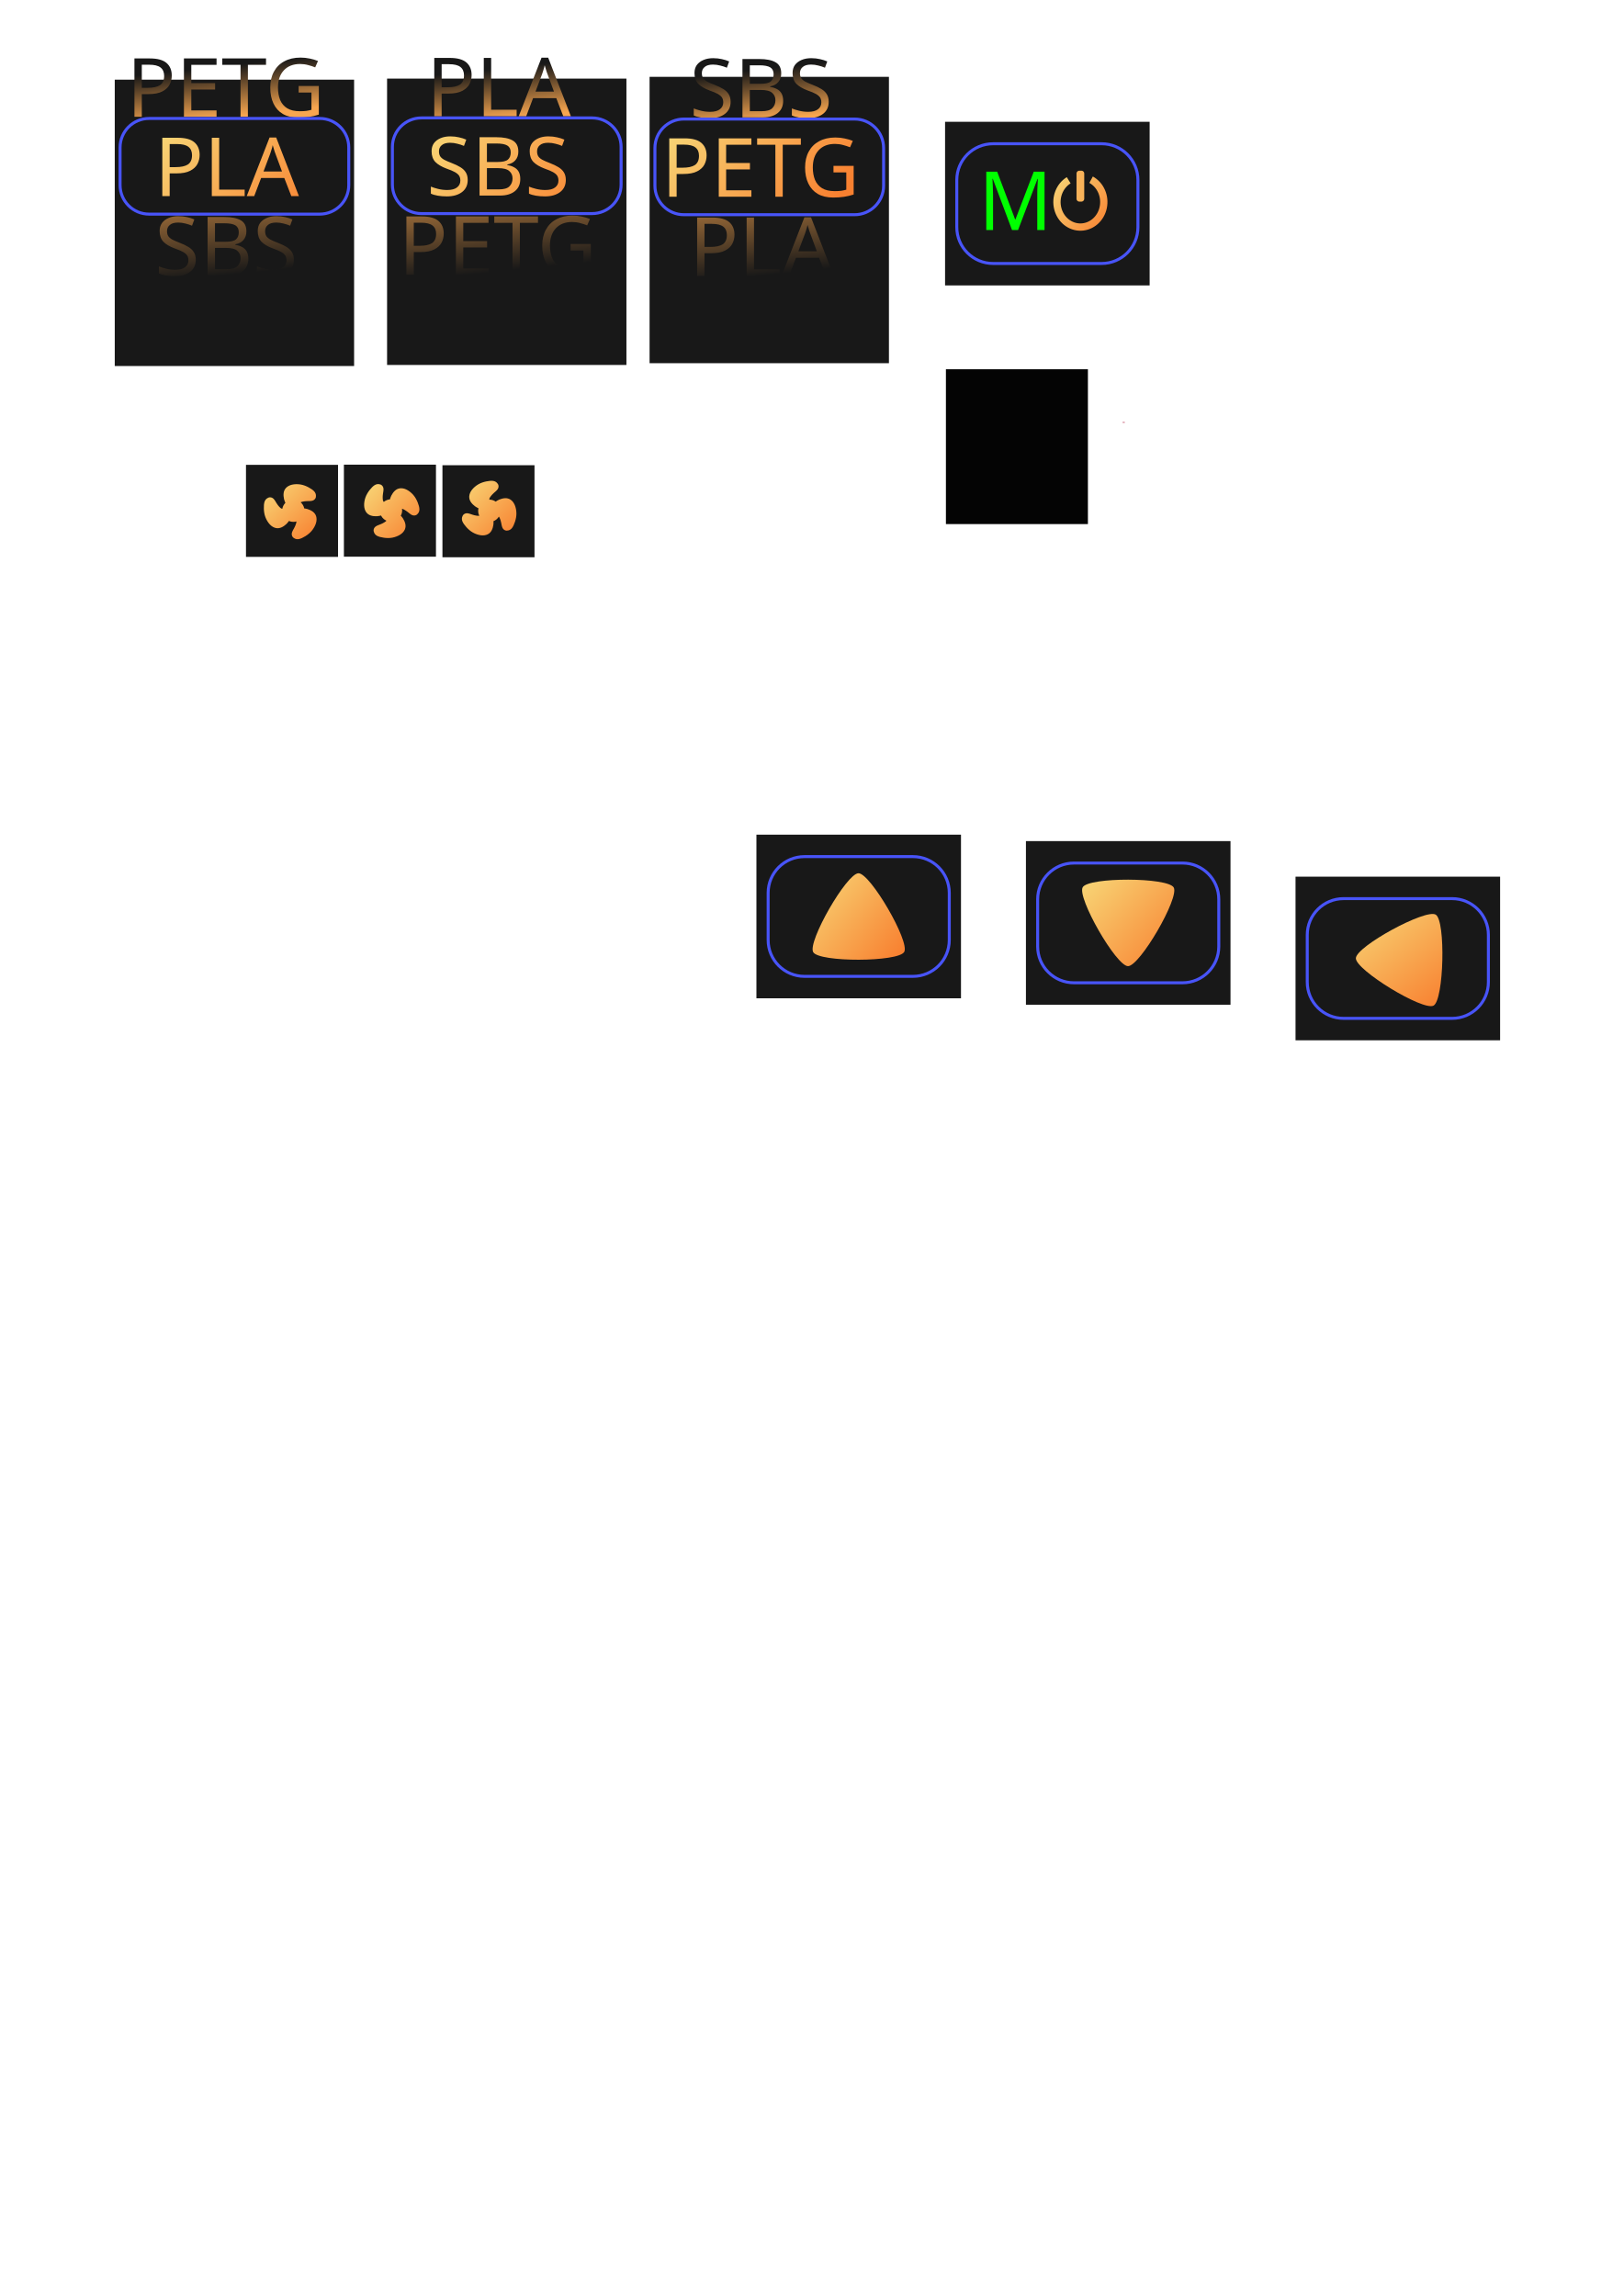
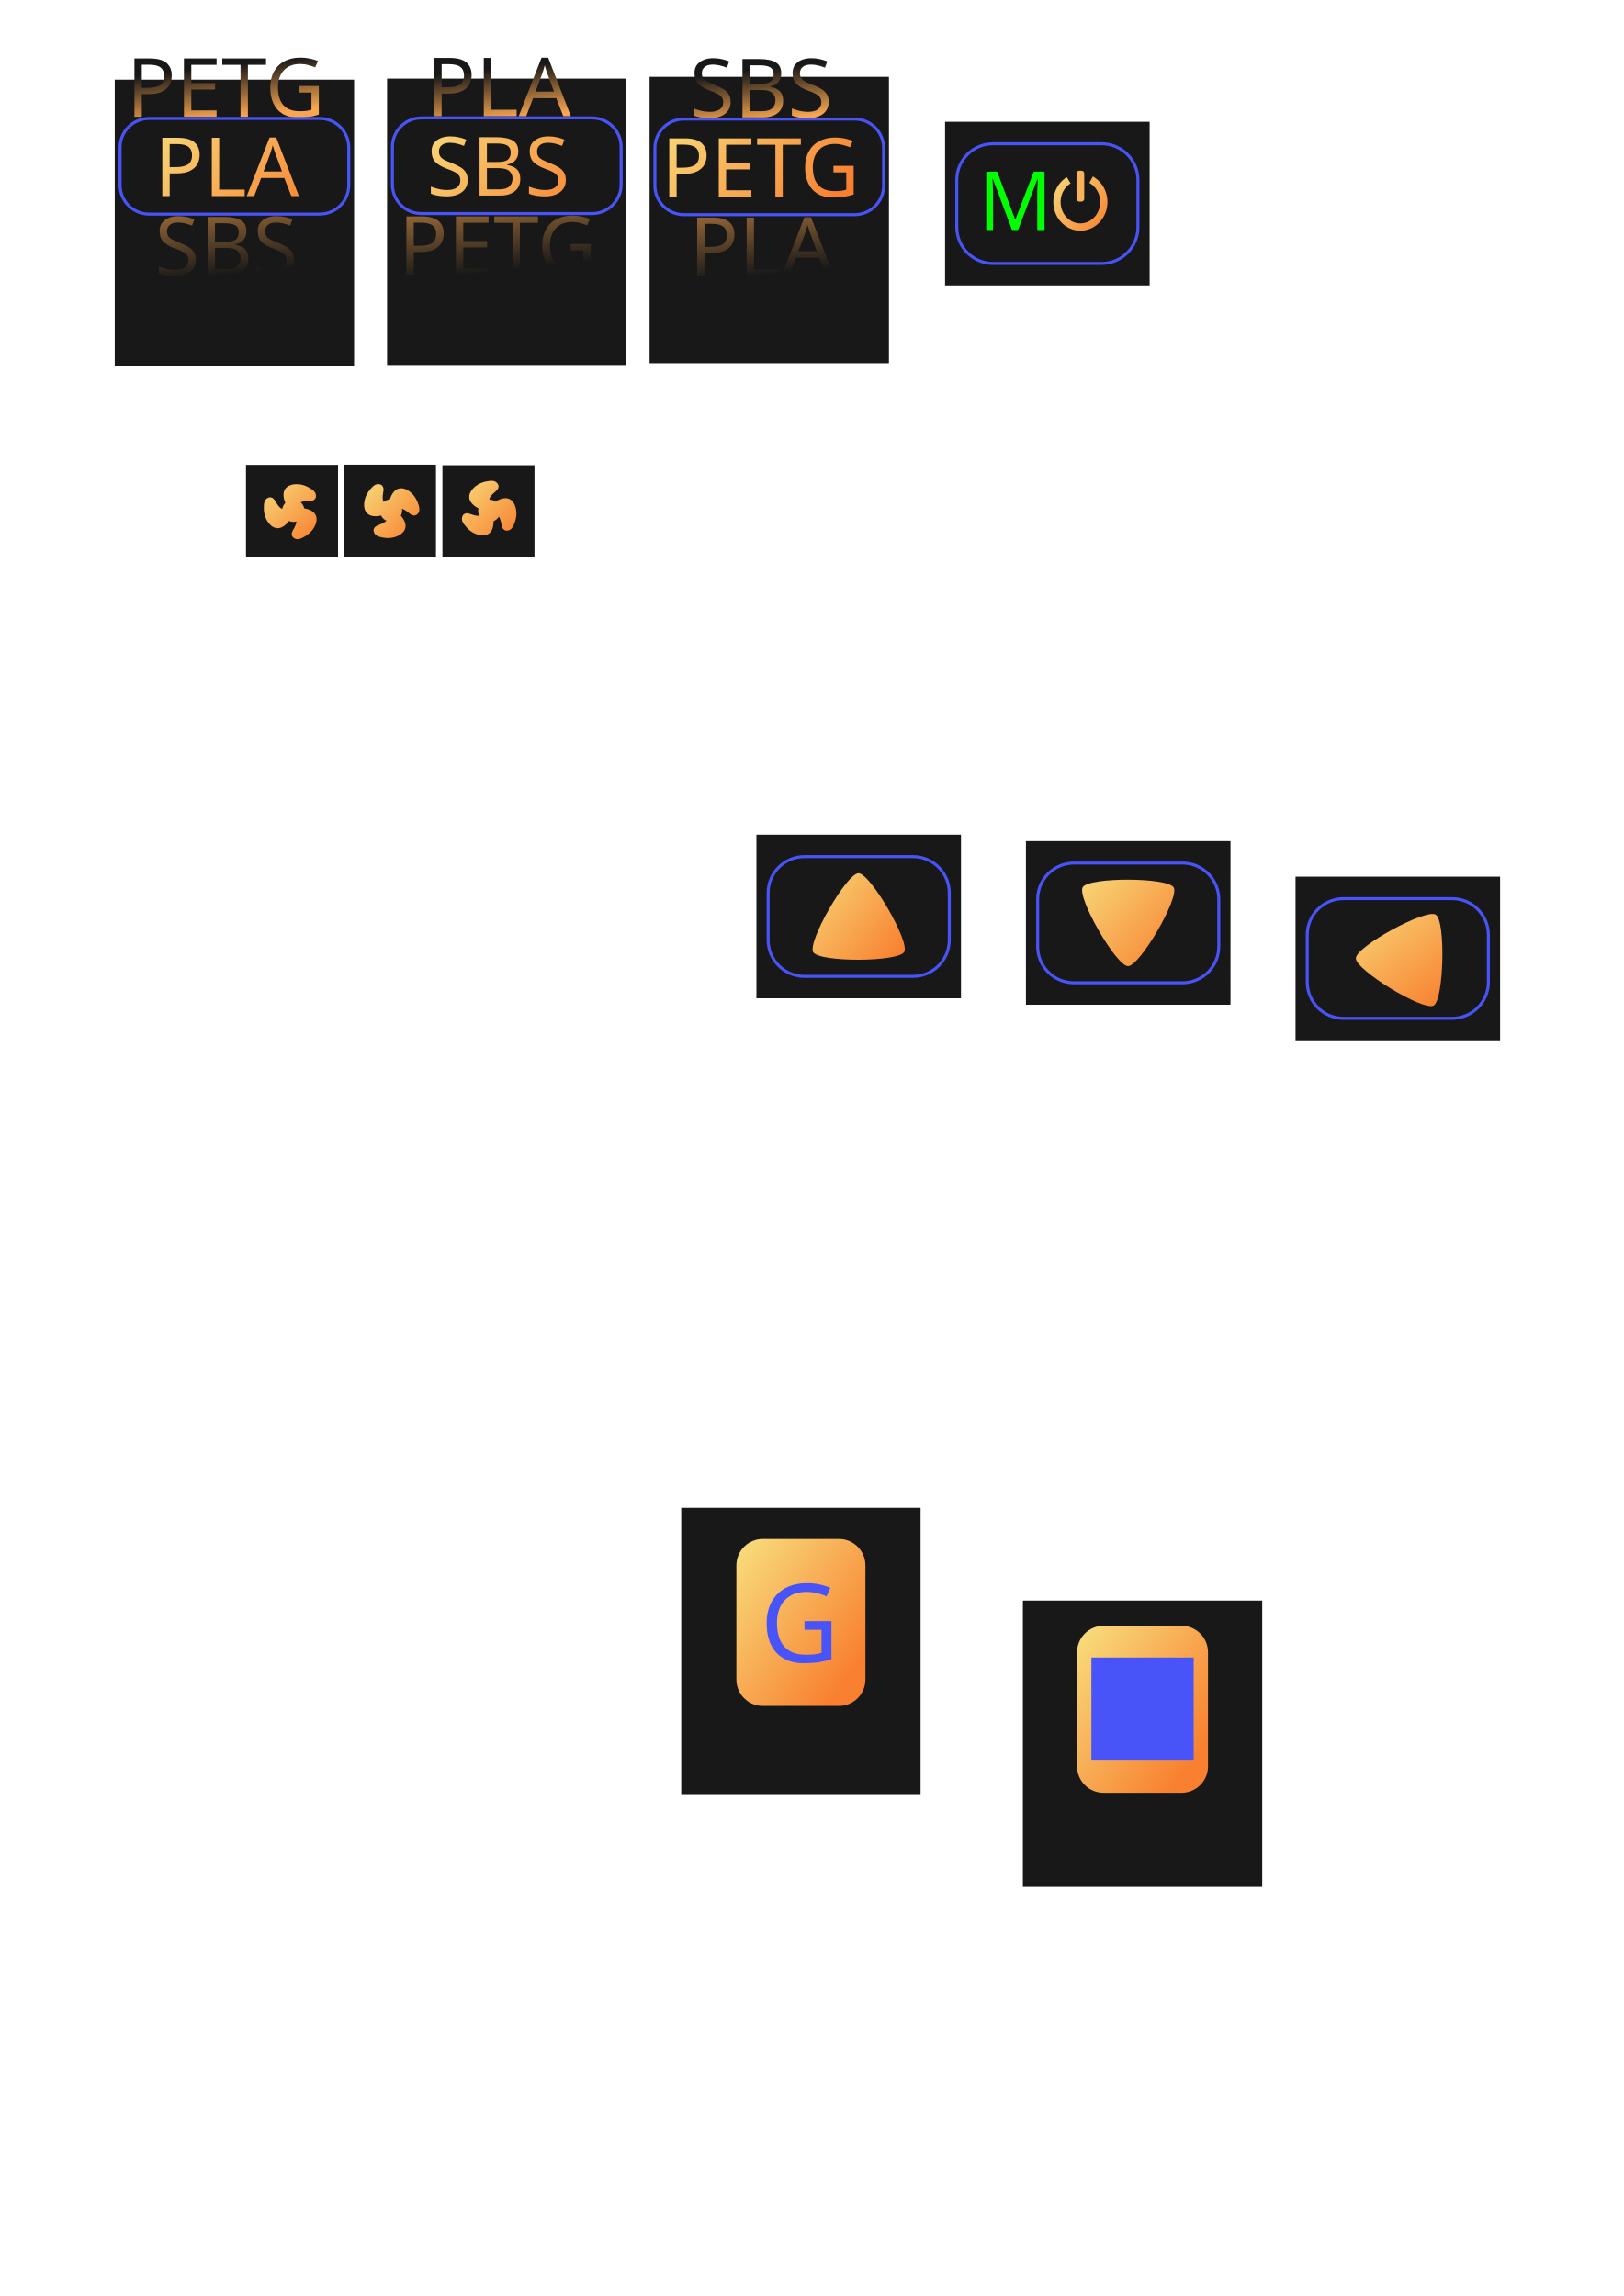
<svg xmlns="http://www.w3.org/2000/svg" xmlns:xlink="http://www.w3.org/1999/xlink" width="210mm" height="297mm" viewBox="0 0 210 297" version="1.1" id="svg3641">
  <defs id="defs3635">
    <linearGradient id="linearGradient4365">
      <stop style="stop-color:#f8a64f;stop-opacity:1" offset="0" id="stop4361" />
      <stop style="stop-color:#181818;stop-opacity:1" offset="1" id="stop4363" />
    </linearGradient>
    <linearGradient xlink:href="#linearGradient853-5-0" id="linearGradient4268" gradientUnits="userSpaceOnUse" gradientTransform="matrix(0.8158387,0,0,0.8967667,5.120634,29.82426)" x1="8.461" y1="282.228" x2="17.077" y2="289.934" />
    <linearGradient id="linearGradient853-5-0">
      <stop style="stop-color:#f8d878;stop-opacity:1" offset="0" id="stop849" />
      <stop style="stop-color:#f88030;stop-opacity:1" offset="1" id="stop851" />
    </linearGradient>
    <linearGradient xlink:href="#linearGradient853-5-0" id="linearGradient4265" x1="23.245" y1="15.141" x2="40.373" y2="29.976" gradientUnits="userSpaceOnUse" gradientTransform="translate(-1.300744,6.269837)" />
    <linearGradient xlink:href="#linearGradient4365" id="linearGradient4265-0-8" x1="33.734" y1="25.724" x2="33.002" y2="19.11" gradientUnits="userSpaceOnUse" gradientTransform="translate(-4.905175,-3.990505)" />
    <linearGradient xlink:href="#linearGradient4365" id="linearGradient4371" gradientUnits="userSpaceOnUse" gradientTransform="translate(-1.254236,16.51985)" x1="28.631" y1="10.038" x2="30.262" y2="25.63" />
    <linearGradient xlink:href="#linearGradient853-5-0" id="linearGradient4526" gradientUnits="userSpaceOnUse" gradientTransform="translate(-1.300744,6.269837)" x1="23.245" y1="15.141" x2="40.373" y2="29.976" />
    <linearGradient xlink:href="#linearGradient4365" id="linearGradient4528" gradientUnits="userSpaceOnUse" gradientTransform="translate(30.26925,16.38149)" x1="28.631" y1="10.038" x2="30.262" y2="25.63" />
    <linearGradient xlink:href="#linearGradient4365" id="linearGradient4530" gradientUnits="userSpaceOnUse" gradientTransform="translate(-1.347252,-3.990505)" x1="33.734" y1="25.724" x2="33.002" y2="19.11" />
    <linearGradient xlink:href="#linearGradient853-5-0" id="linearGradient4671" gradientUnits="userSpaceOnUse" gradientTransform="translate(-4.905175,6.269837)" x1="23.245" y1="15.141" x2="40.373" y2="29.976" />
    <linearGradient xlink:href="#linearGradient4365" id="linearGradient4673" gradientUnits="userSpaceOnUse" gradientTransform="translate(-1.300744,16.51985)" x1="28.631" y1="10.038" x2="30.262" y2="25.63" />
    <linearGradient xlink:href="#linearGradient4365" id="linearGradient4675" gradientUnits="userSpaceOnUse" gradientTransform="translate(-1.254235,-3.990505)" x1="33.734" y1="25.724" x2="33.002" y2="19.11" />
    <linearGradient xlink:href="#linearGradient853-5-0" id="linearGradient4700" gradientUnits="userSpaceOnUse" gradientTransform="translate(-4.905175,6.269837)" x1="23.245" y1="15.141" x2="40.373" y2="29.976" />
    <filter style="color-interpolation-filters:sRGB" id="filter9744" x="-0.029" width="1.057" y="-0.021" height="1.041">
      <feGaussianBlur stdDeviation="0.063" id="feGaussianBlur9746" />
    </filter>
    <clipPath clipPathUnits="userSpaceOnUse" id="clipPath9785">
      <rect clip-path="none" y="45.885" x="127.04" height="7.303" width="5.278" id="rect9787" style="fill:#d58798;fill-opacity:0.984;fill-rule:evenodd;stroke:none;stroke-width:1.165;stroke-linejoin:round;stroke-miterlimit:4;stroke-dasharray:none;stroke-dashoffset:0;stroke-opacity:1;filter:url(#filter9744)" />
    </clipPath>
    <linearGradient xlink:href="#linearGradient853-5-0" id="linearGradient9789" gradientUnits="userSpaceOnUse" gradientTransform="translate(33.92019,6.131476)" x1="23.245" y1="15.141" x2="40.373" y2="29.976" />
    <linearGradient xlink:href="#linearGradient4365" id="linearGradient9791" gradientUnits="userSpaceOnUse" gradientTransform="translate(33.87368,-4.128866)" x1="33.734" y1="25.724" x2="33.002" y2="19.11" />
    <linearGradient xlink:href="#linearGradient853-5-0" id="linearGradient9851" gradientUnits="userSpaceOnUse" gradientTransform="translate(-1.300744,6.269837)" x1="23.245" y1="15.141" x2="40.373" y2="29.976" />
    <linearGradient xlink:href="#linearGradient4365" id="linearGradient9853" gradientUnits="userSpaceOnUse" gradientTransform="translate(-1.254236,16.51985)" x1="28.631" y1="10.038" x2="30.262" y2="25.63" />
    <linearGradient xlink:href="#linearGradient4365" id="linearGradient9855" gradientUnits="userSpaceOnUse" gradientTransform="translate(-4.905175,-3.990505)" x1="33.734" y1="25.724" x2="33.002" y2="19.11" />
    <linearGradient xlink:href="#linearGradient853-5-0" id="linearGradient1686" gradientUnits="userSpaceOnUse" x1="55.229" y1="46.296" x2="62.791" y2="54.168" gradientTransform="translate(-20.82812,9.061051)" />
    <linearGradient xlink:href="#linearGradient853-5-0" id="linearGradient1705" x1="188.165" y1="196.727" x2="213.369" y2="222.961" gradientUnits="userSpaceOnUse" gradientTransform="matrix(0.3000624,0,0,0.3000624,-22.06054,-3.673123)" />
    <linearGradient xlink:href="#linearGradient853-5-0" id="linearGradient1708" gradientUnits="userSpaceOnUse" gradientTransform="matrix(0.2645833,0,0,0.2645833,-15.89451,10.52524)" x1="188.165" y1="196.727" x2="213.369" y2="222.961" />
    <linearGradient xlink:href="#linearGradient853-5-0" id="linearGradient1710" gradientUnits="userSpaceOnUse" gradientTransform="matrix(0.8817609,0,0,0.8817609,-14.8078,21.75374)" x1="55.229" y1="46.296" x2="62.791" y2="54.168" />
    <linearGradient xlink:href="#linearGradient853-5-0" id="linearGradient1708-1" gradientUnits="userSpaceOnUse" gradientTransform="matrix(0.2026826,0.1700709,-0.1700709,0.2026826,45.10134,-10.94266)" x1="184.581" y1="207.761" x2="221.41" y2="210.863" />
    <linearGradient xlink:href="#linearGradient853-5-0" id="linearGradient1710-8" gradientUnits="userSpaceOnUse" gradientTransform="matrix(0.675468,0.566785,-0.566785,0.675468,38.71627,-1.642605)" x1="54.153" y1="49.607" x2="65.204" y2="50.538" />
    <linearGradient xlink:href="#linearGradient853-5-0" id="linearGradient1854" gradientUnits="userSpaceOnUse" gradientTransform="matrix(0.2026826,0.1700709,-0.1700709,0.2026826,45.15709,-10.81884)" x1="183.794" y1="207.886" x2="221.62" y2="210.687" />
    <linearGradient xlink:href="#linearGradient853-5-0" id="linearGradient1856" gradientUnits="userSpaceOnUse" gradientTransform="matrix(0.675468,0.566785,-0.566785,0.675468,38.77201,-1.518795)" x1="53.917" y1="49.645" x2="65.267" y2="50.485" />
    <linearGradient xlink:href="#linearGradient853-5-0" id="linearGradient1854-0" gradientUnits="userSpaceOnUse" gradientTransform="matrix(0.04594441,0.2605637,-0.2605637,0.04594441,108.5424,3.726827)" x1="185.675" y1="220.291" x2="216.428" y2="198.526" />
    <linearGradient xlink:href="#linearGradient853-5-0" id="linearGradient1856-8" gradientUnits="userSpaceOnUse" gradientTransform="matrix(0.1531162,0.8683649,-0.8683649,0.1531162,97.67321,6.746828)" x1="54.482" y1="53.367" x2="63.71" y2="46.836" />
    <linearGradient xlink:href="#linearGradient853-5-0" id="linearGradient2012" x1="104.535" y1="112.826" x2="116.946" y2="123.136" gradientUnits="userSpaceOnUse" />
    <linearGradient xlink:href="#linearGradient853-5-0" id="linearGradient2051" gradientUnits="userSpaceOnUse" x1="104.74" y1="124.38" x2="117.253" y2="112.808" />
    <linearGradient xlink:href="#linearGradient853-5-0" id="linearGradient2051-7" gradientUnits="userSpaceOnUse" x1="108.749" y1="129.309" x2="111.477" y2="112.275" />
    <linearGradient xlink:href="#linearGradient853-5-0" id="linearGradient2091" gradientUnits="userSpaceOnUse" x1="108.749" y1="129.309" x2="111.477" y2="112.275" />
+     <linearGradient xlink:href="#linearGradient853-5-0" id="linearGradient2722" x1="119.072" y1="200.519" x2="133.443" y2="211.004" gradientUnits="userSpaceOnUse" gradientTransform="matrix(1.154453,0,0,1.154453,-19.16167,-31.33569)" />
+     <linearGradient xlink:href="#linearGradient853-5-0" id="linearGradient2722-4" x1="119.072" y1="200.519" x2="133.443" y2="211.004" gradientUnits="userSpaceOnUse" gradientTransform="matrix(1.171319,0,0,1.154453,-0.5272951,-17.64706)" />
+     <linearGradient xlink:href="#linearGradient853-5-0" id="linearGradient2797" gradientUnits="userSpaceOnUse" gradientTransform="matrix(1.154453,0,0,1.154453,-19.16167,-31.33569)" x1="119.072" y1="200.519" x2="133.443" y2="211.004" />
  </defs>
  <g id="layer1">
    <g id="g4539" transform="translate(69.12339,3.181411)">
      <rect y="12.573" x="53.106" height="21.167" width="26.458" id="rect835" style="fill:#181818;fill-opacity:1;fill-rule:evenodd;stroke:none;stroke-width:0.159;stroke-linejoin:round;stroke-miterlimit:4;stroke-dasharray:none;stroke-dashoffset:0;stroke-opacity:1" />
      <rect ry="4.697" y="15.412" x="54.622" height="15.489" width="23.427" id="rect837" style="fill:none;fill-opacity:1;fill-rule:evenodd;stroke:#4854f8;stroke-width:0.386;stroke-linejoin:round;stroke-miterlimit:4;stroke-dasharray:none;stroke-dashoffset:0;stroke-opacity:1" />
      <text id="text4260" y="26.571" x="57.407" style="font-style:normal;font-weight:normal;font-size:10.583px;line-height:125%;font-family:sans-serif;letter-spacing:0px;word-spacing:0px;fill:#00ff00;fill-opacity:1;stroke:none;stroke-width:0.265px;stroke-linecap:butt;stroke-linejoin:miter;stroke-opacity:1" xml:space="preserve">
        <tspan style="fill:#00ff00;fill-opacity:1;stroke-width:0.265px" y="26.571" x="57.407" id="tspan4258">M</tspan>
      </text>
      <g transform="translate(55.10566,-263.2604)" id="g4266">
        <path style="fill:#181818;fill-opacity:1;fill-rule:evenodd;stroke:url(#linearGradient4268);stroke-width:0.943;stroke-linejoin:round;stroke-miterlimit:4;stroke-dasharray:none;stroke-dashoffset:0;stroke-opacity:1" id="path3613" d="m 16.886,283.323 a 3.029,3.244 0 0 1 1.568,3.611 3.029,3.244 0 0 1 -2.881,2.518 3.029,3.244 0 0 1 -2.989,-2.369 3.029,3.244 0 0 1 1.407,-3.686" />
        <rect style="fill:#181818;fill-opacity:1;fill-rule:evenodd;stroke:#f8b259;stroke-width:0.733;stroke-linejoin:round;stroke-miterlimit:4;stroke-dasharray:none;stroke-dashoffset:0;stroke-opacity:1" id="rect4262" width="0.267" height="3.267" x="15.367" y="282.524" />
      </g>
    </g>
    <rect style="fill:#181818;fill-opacity:1;fill-rule:evenodd;stroke:none;stroke-width:0.682;stroke-linejoin:round;stroke-miterlimit:4;stroke-dasharray:none;stroke-dashoffset:0;stroke-opacity:1" id="rect4186" width="30.956" height="37.042" x="14.841" y="10.305" ry="0" />
    <g id="g9872" transform="translate(0,-6.514447)">
      <text id="text4200" y="31.883" x="19.96" style="font-style:normal;font-weight:normal;font-size:10.583px;line-height:125%;font-family:sans-serif;letter-spacing:0px;word-spacing:0px;fill:url(#linearGradient9851);fill-opacity:1;stroke:none;stroke-width:0.265px;stroke-linecap:butt;stroke-linejoin:miter;stroke-opacity:1" xml:space="preserve">
        <tspan style="fill:url(#linearGradient9851);fill-opacity:1;stroke-width:0.265px" y="31.883" x="19.96" id="tspan4198">PLA</tspan>
      </text>
      <text id="text4200-6" y="42.133" x="20.007" style="font-style:normal;font-weight:normal;font-size:10.583px;line-height:125%;font-family:sans-serif;letter-spacing:0px;word-spacing:0px;fill:url(#linearGradient9853);fill-opacity:1;stroke:none;stroke-width:0.265px;stroke-linecap:butt;stroke-linejoin:miter;stroke-opacity:1" xml:space="preserve">
        <tspan style="fill:url(#linearGradient9853);fill-opacity:1;stroke-width:0.265px" y="42.133" x="20.007" id="tspan4198-3">SBS</tspan>
      </text>
      <text id="text4200-6-1" y="21.623" x="16.356" style="font-style:normal;font-weight:normal;font-size:10.583px;line-height:125%;font-family:sans-serif;letter-spacing:0px;word-spacing:0px;fill:url(#linearGradient9855);fill-opacity:1;stroke:none;stroke-width:0.265px;stroke-linecap:butt;stroke-linejoin:miter;stroke-opacity:1" xml:space="preserve">
        <tspan style="fill:url(#linearGradient9855);fill-opacity:1;stroke-width:0.265px" y="21.623" x="16.356" id="tspan4198-3-1">PETG</tspan>
      </text>
      <rect ry="3.753" y="21.838" x="15.53" height="12.375" width="29.578" id="rect837-3" style="fill:none;fill-opacity:1;fill-rule:evenodd;stroke:#4854f8;stroke-width:0.388;stroke-linejoin:round;stroke-miterlimit:4;stroke-dasharray:none;stroke-dashoffset:0;stroke-opacity:1" />
    </g>
    <rect style="fill:#181818;fill-opacity:1;fill-rule:evenodd;stroke:none;stroke-width:0.682;stroke-linejoin:round;stroke-miterlimit:4;stroke-dasharray:none;stroke-dashoffset:0;stroke-opacity:1" id="rect4186-5" width="30.956" height="37.042" x="50.062" y="10.167" ry="0" />
    <g id="g9849" transform="translate(-1.9073486e-6,-6.445848)">
      <text id="text4200-0" y="31.745" x="55.181" style="font-style:normal;font-weight:normal;font-size:10.583px;line-height:125%;font-family:sans-serif;letter-spacing:0px;word-spacing:0px;fill:url(#linearGradient9789);fill-opacity:1;stroke:none;stroke-width:0.265px;stroke-linecap:butt;stroke-linejoin:miter;stroke-opacity:1" xml:space="preserve">
        <tspan style="fill:url(#linearGradient9789);fill-opacity:1;stroke-width:0.265px" y="31.745" x="55.181" id="tspan4198-8">SBS</tspan>
      </text>
      <text id="text4200-6-3" y="41.995" x="51.53" style="font-style:normal;font-weight:normal;font-size:10.583px;line-height:125%;font-family:sans-serif;letter-spacing:0px;word-spacing:0px;fill:url(#linearGradient4528);fill-opacity:1;stroke:none;stroke-width:0.265px;stroke-linecap:butt;stroke-linejoin:miter;stroke-opacity:1" xml:space="preserve">
        <tspan style="fill:url(#linearGradient4528);fill-opacity:1;stroke-width:0.265px" y="41.995" x="51.53" id="tspan4198-3-5">PETG</tspan>
      </text>
      <text id="text4200-6-1-6" y="21.484" x="55.135" style="font-style:normal;font-weight:normal;font-size:10.583px;line-height:125%;font-family:sans-serif;letter-spacing:0px;word-spacing:0px;fill:url(#linearGradient9791);fill-opacity:1;stroke:none;stroke-width:0.265px;stroke-linecap:butt;stroke-linejoin:miter;stroke-opacity:1" xml:space="preserve">
        <tspan style="fill:url(#linearGradient9791);fill-opacity:1;stroke-width:0.265px" y="21.484" x="55.135" id="tspan4198-3-1-5">PLA</tspan>
      </text>
      <rect ry="3.753" y="21.699" x="50.751" height="12.375" width="29.578" id="rect837-3-9" style="fill:none;fill-opacity:1;fill-rule:evenodd;stroke:#4854f8;stroke-width:0.388;stroke-linejoin:round;stroke-miterlimit:4;stroke-dasharray:none;stroke-dashoffset:0;stroke-opacity:1" />
    </g>
    <rect mask="none" style="fill:#181818;fill-opacity:1;fill-rule:evenodd;stroke:none;stroke-width:0.682;stroke-linejoin:round;stroke-miterlimit:4;stroke-dasharray:none;stroke-dashoffset:0;stroke-opacity:1" id="petg" width="30.956" height="37.042" x="84.013" y="9.939" ry="0" />
    <g mask="none" transform="translate(69.17244,-6.439516)" id="g4694">
      <text id="text4200-0-6" y="31.883" x="16.356" style="font-style:normal;font-weight:normal;font-size:10.583px;line-height:125%;font-family:sans-serif;letter-spacing:0px;word-spacing:0px;fill:url(#linearGradient4700);fill-opacity:1;stroke:none;stroke-width:0.265px;stroke-linecap:butt;stroke-linejoin:miter;stroke-opacity:1" xml:space="preserve">
        <tspan style="fill:url(#linearGradient4700);fill-opacity:1;stroke-width:0.265px" y="31.883" x="16.356" id="tspan4198-8-5">PETG</tspan>
      </text>
      <text id="text4200-6-3-0" y="42.133" x="19.96" style="font-style:normal;font-weight:normal;font-size:10.583px;line-height:125%;font-family:sans-serif;letter-spacing:0px;word-spacing:0px;fill:url(#linearGradient4673);fill-opacity:1;stroke:none;stroke-width:0.265px;stroke-linecap:butt;stroke-linejoin:miter;stroke-opacity:1" xml:space="preserve">
        <tspan style="fill:url(#linearGradient4673);fill-opacity:1;stroke-width:0.265px" y="42.133" x="19.96" id="tspan4198-3-5-8">PLA</tspan>
      </text>
      <text id="text4200-6-1-6-1" y="21.623" x="20.007" style="font-style:normal;font-weight:normal;font-size:10.583px;line-height:125%;font-family:sans-serif;letter-spacing:0px;word-spacing:0px;fill:url(#linearGradient4675);fill-opacity:1;stroke:none;stroke-width:0.265px;stroke-linecap:butt;stroke-linejoin:miter;stroke-opacity:1" xml:space="preserve">
        <tspan style="fill:url(#linearGradient4675);fill-opacity:1;stroke-width:0.265px" y="21.623" x="20.007" id="tspan4198-3-1-5-2">SBS</tspan>
      </text>
      <rect ry="3.753" y="21.838" x="15.53" height="12.375" width="29.578" id="rect837-3-9-2" style="fill:none;fill-opacity:1;fill-rule:evenodd;stroke:#4854f8;stroke-width:0.388;stroke-linejoin:round;stroke-miterlimit:4;stroke-dasharray:none;stroke-dashoffset:0;stroke-opacity:1" />
    </g>
-     <g id="g9771">
-       <g transform="translate(2.458363)" clip-path="none" id="g9736">
-         <g id="g9734">
-           <rect style="fill:#000000;fill-opacity:0.984;fill-rule:evenodd;stroke:none;stroke-width:1.165;stroke-linejoin:round;stroke-miterlimit:4;stroke-dasharray:none;stroke-dashoffset:0;stroke-opacity:1" id="rect9731" width="18.365" height="20.028" x="119.881" y="47.765" />
-         </g>
-       </g>
-       <rect y="54.562" x="145.188" height="0.145" width="0.289" id="rect9759" style="fill:#d58798;fill-opacity:0.984;fill-rule:evenodd;stroke:none;stroke-width:1.165;stroke-linejoin:round;stroke-miterlimit:4;stroke-dasharray:none;stroke-dashoffset:0;stroke-opacity:1" />
-     </g>
    <g id="fan_state0" transform="translate(0.2892192,0.1446096)">
      <rect ry="0" y="59.985" x="31.525" height="11.906" width="11.906" id="rect1507" style="fill:#181818;fill-opacity:1;fill-rule:evenodd;stroke:none;stroke-width:1.165;stroke-linejoin:round;stroke-miterlimit:4;stroke-dasharray:none;stroke-dashoffset:0;stroke-opacity:1" />
      <path style="fill:url(#linearGradient1708);fill-opacity:1;fill-rule:evenodd;stroke:url(#linearGradient1710);stroke-width:0.026;stroke-linecap:butt;stroke-linejoin:miter;stroke-miterlimit:4;stroke-dasharray:none;stroke-opacity:0" d="m 38.02,62.487 c -0.193,0.004 -0.381,0.026 -0.549,0.066 -0.336,0.08 -0.593,0.231 -0.769,0.418 -0.177,0.187 -0.273,0.41 -0.307,0.666 -0.034,0.256 -0.004,0.547 0.05,0.776 0.055,0.229 0.135,0.397 0.175,0.481 6.72e-4,0.001 0.003,0.004 0.003,0.005 a 1.446,1.446 0 0 0 -0.398,0.767 c -0.02,-0.003 -0.041,-0.004 -0.059,-0.009 -0.148,-0.041 -0.268,-0.165 -0.377,-0.291 -0.109,-0.126 -0.208,-0.254 -0.318,-0.433 -0.111,-0.179 -0.233,-0.408 -0.376,-0.55 -0.142,-0.141 -0.303,-0.194 -0.446,-0.196 -0.143,-0.003 -0.266,0.044 -0.392,0.132 -0.127,0.088 -0.256,0.216 -0.333,0.445 -0.077,0.229 -0.101,0.557 -0.088,0.902 0.012,0.345 0.06,0.705 0.192,1.064 0.132,0.359 0.347,0.714 0.584,0.966 0.237,0.251 0.497,0.398 0.747,0.457 0.25,0.059 0.492,0.032 0.731,-0.067 0.239,-0.099 0.475,-0.27 0.646,-0.431 0.171,-0.162 0.277,-0.315 0.33,-0.392 0.003,-0.004 0.007,-0.014 0.01,-0.018 a 1.446,1.446 0 0 0 0.573,0.119 1.446,1.446 0 0 0 0.402,-0.058 c 0.001,0.118 -0.036,0.243 -0.078,0.363 -0.055,0.158 -0.116,0.307 -0.216,0.492 -0.1,0.185 -0.237,0.406 -0.288,0.6 -0.051,0.194 -0.016,0.359 0.053,0.484 0.069,0.125 0.171,0.208 0.311,0.274 0.139,0.066 0.315,0.114 0.551,0.066 0.236,-0.048 0.533,-0.192 0.826,-0.375 0.292,-0.183 0.58,-0.404 0.825,-0.698 0.245,-0.294 0.445,-0.658 0.544,-0.989 0.099,-0.331 0.096,-0.629 0.023,-0.875 -0.074,-0.247 -0.219,-0.442 -0.424,-0.599 -0.205,-0.157 -0.471,-0.277 -0.697,-0.345 -0.178,-0.053 -0.317,-0.07 -0.419,-0.08 a 1.446,1.446 0 0 0 -0.466,-0.796 c 0.093,-0.044 0.199,-0.071 0.305,-0.091 0.164,-0.032 0.323,-0.053 0.534,-0.059 0.21,-0.006 0.47,0.003 0.664,-0.05 0.194,-0.053 0.32,-0.166 0.393,-0.288 0.074,-0.122 0.094,-0.252 0.082,-0.406 -0.013,-0.154 -0.059,-0.33 -0.219,-0.511 -0.16,-0.181 -0.433,-0.366 -0.737,-0.528 -0.305,-0.162 -0.64,-0.3 -1.018,-0.365 -0.189,-0.033 -0.387,-0.047 -0.58,-0.043 z" id="path1622" />
    </g>
    <rect style="fill:#181818;fill-opacity:1;fill-rule:evenodd;stroke:none;stroke-width:1.165;stroke-linejoin:round;stroke-miterlimit:4;stroke-dasharray:none;stroke-dashoffset:0;stroke-opacity:1" id="fan_state1" width="11.906" height="11.906" x="44.479" y="60.105" ry="0" />
    <path id="path1622-3" d="m 53.057,63.642 c -0.15,-0.121 -0.308,-0.225 -0.463,-0.302 -0.309,-0.155 -0.603,-0.204 -0.858,-0.174 -0.256,0.03 -0.473,0.138 -0.663,0.313 -0.191,0.175 -0.355,0.416 -0.461,0.627 -0.105,0.211 -0.152,0.391 -0.175,0.481 -3.85e-4,0.002 -5.27e-4,0.004 -9.68e-4,0.006 a 1.446,1.446 0 0 0 -0.798,0.332 c -0.013,-0.015 -0.029,-0.029 -0.04,-0.045 -0.087,-0.127 -0.099,-0.299 -0.102,-0.466 -0.003,-0.167 0.004,-0.328 0.035,-0.536 0.03,-0.208 0.084,-0.463 0.066,-0.663 -0.018,-0.2 -0.108,-0.343 -0.215,-0.437 -0.107,-0.094 -0.232,-0.137 -0.385,-0.151 -0.153,-0.014 -0.335,10e-4 -0.541,0.127 -0.206,0.126 -0.435,0.362 -0.648,0.634 -0.212,0.272 -0.407,0.579 -0.537,0.939 -0.13,0.36 -0.194,0.77 -0.173,1.115 0.02,0.345 0.125,0.624 0.278,0.831 0.153,0.206 0.356,0.341 0.603,0.418 0.247,0.078 0.537,0.099 0.773,0.085 0.235,-0.014 0.415,-0.063 0.504,-0.088 0.005,-0.001 0.014,-0.006 0.019,-0.007 a 1.446,1.446 0 0 0 0.362,0.459 1.446,1.446 0 0 0 0.345,0.214 c -0.075,0.092 -0.184,0.163 -0.293,0.228 -0.143,0.086 -0.286,0.16 -0.482,0.238 -0.196,0.078 -0.443,0.159 -0.607,0.275 -0.164,0.116 -0.243,0.265 -0.27,0.405 -0.027,0.14 -0.003,0.27 0.062,0.409 0.064,0.14 0.168,0.29 0.38,0.405 0.212,0.115 0.532,0.196 0.874,0.243 0.342,0.048 0.704,0.063 1.081,-0.004 0.377,-0.068 0.764,-0.218 1.053,-0.408 0.289,-0.19 0.478,-0.42 0.58,-0.656 0.102,-0.236 0.116,-0.479 0.06,-0.731 -0.056,-0.252 -0.182,-0.515 -0.312,-0.712 -0.102,-0.155 -0.198,-0.257 -0.27,-0.331 a 1.446,1.446 0 0 0 0.155,-0.909 c 0.099,0.026 0.198,0.073 0.292,0.126 0.146,0.081 0.282,0.168 0.447,0.298 0.165,0.13 0.359,0.304 0.541,0.388 0.182,0.084 0.352,0.078 0.487,0.032 0.135,-0.046 0.234,-0.133 0.323,-0.258 0.089,-0.126 0.167,-0.291 0.161,-0.532 -0.006,-0.241 -0.096,-0.558 -0.226,-0.878 C 53.889,64.662 53.721,64.341 53.474,64.048 53.35,63.902 53.208,63.763 53.057,63.642 Z" style="fill:url(#linearGradient1854);fill-opacity:1;fill-rule:evenodd;stroke:url(#linearGradient1856);stroke-width:0.026;stroke-linecap:butt;stroke-linejoin:miter;stroke-miterlimit:4;stroke-dasharray:none;stroke-opacity:0" />
    <rect style="fill:#181818;fill-opacity:1;fill-rule:evenodd;stroke:none;stroke-width:1.165;stroke-linejoin:round;stroke-miterlimit:4;stroke-dasharray:none;stroke-dashoffset:0;stroke-opacity:1" id="fan_state2" width="11.906" height="11.906" x="57.223" y="60.178" ry="0" />
    <path id="path1622-3-1" d="m 66.732,65.845 c -0.037,-0.189 -0.092,-0.37 -0.16,-0.529 -0.137,-0.317 -0.33,-0.544 -0.545,-0.685 -0.215,-0.142 -0.451,-0.198 -0.709,-0.187 -0.258,0.011 -0.54,0.091 -0.756,0.184 -0.216,0.094 -0.368,0.202 -0.443,0.256 -0.001,8.94e-4 -0.003,0.003 -0.005,0.004 A 1.446,1.446 0 0 0 63.289,64.63 c -6.86e-4,-0.02 -0.004,-0.041 -0.002,-0.06 0.015,-0.153 0.116,-0.292 0.222,-0.422 0.105,-0.13 0.214,-0.249 0.371,-0.389 0.157,-0.14 0.362,-0.301 0.476,-0.465 0.115,-0.165 0.138,-0.332 0.116,-0.473 -0.022,-0.141 -0.089,-0.254 -0.198,-0.363 -0.108,-0.109 -0.257,-0.215 -0.496,-0.25 -0.238,-0.036 -0.566,-0.002 -0.904,0.07 -0.337,0.072 -0.684,0.182 -1.014,0.374 -0.331,0.192 -0.643,0.465 -0.85,0.743 -0.206,0.277 -0.306,0.558 -0.321,0.815 -0.015,0.257 0.054,0.49 0.193,0.708 0.139,0.218 0.348,0.421 0.537,0.562 0.189,0.14 0.358,0.218 0.443,0.257 0.005,0.002 0.015,0.005 0.019,0.007 a 1.446,1.446 0 0 0 -0.018,0.585 1.446,1.446 0 0 0 0.127,0.386 c -0.116,0.022 -0.246,0.007 -0.371,-0.013 -0.165,-0.026 -0.322,-0.061 -0.522,-0.127 -0.2,-0.066 -0.441,-0.163 -0.641,-0.18 -0.2,-0.017 -0.357,0.047 -0.468,0.137 -0.111,0.09 -0.175,0.205 -0.216,0.353 -0.041,0.149 -0.058,0.33 0.031,0.554 0.088,0.224 0.282,0.492 0.513,0.748 0.231,0.256 0.499,0.501 0.831,0.692 0.332,0.19 0.725,0.324 1.069,0.364 0.343,0.04 0.636,-0.014 0.866,-0.13 0.23,-0.115 0.397,-0.292 0.516,-0.521 0.119,-0.229 0.191,-0.512 0.218,-0.746 0.021,-0.185 0.014,-0.324 0.006,-0.427 a 1.446,1.446 0 0 0 0.703,-0.597 c 0.059,0.083 0.104,0.183 0.143,0.284 0.06,0.156 0.108,0.309 0.151,0.515 0.043,0.206 0.079,0.464 0.165,0.645 0.086,0.182 0.219,0.286 0.352,0.337 0.133,0.051 0.265,0.049 0.414,0.01 0.149,-0.039 0.315,-0.115 0.465,-0.304 0.15,-0.189 0.285,-0.49 0.392,-0.818 0.106,-0.328 0.184,-0.683 0.183,-1.065 -5.56e-4,-0.191 -0.021,-0.389 -0.058,-0.579 z" style="fill:url(#linearGradient1854-0);fill-opacity:1;fill-rule:evenodd;stroke:url(#linearGradient1856-8);stroke-width:0.026;stroke-linecap:butt;stroke-linejoin:miter;stroke-miterlimit:4;stroke-dasharray:none;stroke-opacity:0" />
    <g id="g2017">
      <rect y="107.968" x="97.831" height="21.167" width="26.458" id="rect835-2" style="fill:#181818;fill-opacity:1;fill-rule:evenodd;stroke:none;stroke-width:0.159;stroke-linejoin:round;stroke-miterlimit:4;stroke-dasharray:none;stroke-dashoffset:0;stroke-opacity:1" />
      <rect ry="4.697" y="110.807" x="99.347" height="15.489" width="23.427" id="rect837-5" style="fill:none;fill-opacity:1;fill-rule:evenodd;stroke:#4854f8;stroke-width:0.386;stroke-linejoin:round;stroke-miterlimit:4;stroke-dasharray:none;stroke-dashoffset:0;stroke-opacity:1" />
      <path d="m 116.946,123.136 c -0.761,1.327 -11.001,1.355 -11.77,0.032 -0.769,-1.323 4.328,-10.205 5.858,-10.209 1.53,-0.004 6.674,8.85 5.912,10.177 z" id="path2004" style="fill:url(#linearGradient2012);fill-opacity:1;fill-rule:evenodd;stroke:#000000;stroke-width:1.101;stroke-linejoin:round;stroke-miterlimit:4;stroke-dasharray:none;stroke-dashoffset:0;stroke-opacity:0" />
    </g>
    <g transform="matrix(1,0,0,-1,34.8569,237.9358)" id="g2017-2">
      <rect y="107.968" x="97.831" height="21.167" width="26.458" id="rect835-2-1" style="fill:#181818;fill-opacity:1;fill-rule:evenodd;stroke:none;stroke-width:0.159;stroke-linejoin:round;stroke-miterlimit:4;stroke-dasharray:none;stroke-dashoffset:0;stroke-opacity:1" />
      <rect ry="4.697" y="110.807" x="99.347" height="15.489" width="23.427" id="rect837-5-2" style="fill:none;fill-opacity:1;fill-rule:evenodd;stroke:#4854f8;stroke-width:0.386;stroke-linejoin:round;stroke-miterlimit:4;stroke-dasharray:none;stroke-dashoffset:0;stroke-opacity:1" />
      <path d="m 116.946,123.136 c -0.761,1.327 -11.001,1.355 -11.77,0.032 -0.769,-1.323 4.328,-10.205 5.858,-10.209 1.53,-0.004 6.674,8.85 5.912,10.177 z" id="path2004-0" style="fill:url(#linearGradient2051);fill-opacity:1;fill-rule:evenodd;stroke:#000000;stroke-width:1.101;stroke-linejoin:round;stroke-miterlimit:4;stroke-dasharray:none;stroke-dashoffset:0;stroke-opacity:0" />
    </g>
    <g transform="matrix(1,0,0,-1,69.72566,242.5373)" id="g2017-2-1">
      <g id="g2089">
        <rect style="fill:#181818;fill-opacity:1;fill-rule:evenodd;stroke:none;stroke-width:0.159;stroke-linejoin:round;stroke-miterlimit:4;stroke-dasharray:none;stroke-dashoffset:0;stroke-opacity:1" id="rect835-2-1-9" width="26.458" height="21.167" x="97.831" y="107.968" />
        <rect style="fill:none;fill-opacity:1;fill-rule:evenodd;stroke:#4854f8;stroke-width:0.386;stroke-linejoin:round;stroke-miterlimit:4;stroke-dasharray:none;stroke-dashoffset:0;stroke-opacity:1" id="rect837-5-2-0" width="23.427" height="15.489" x="99.347" y="110.807" ry="4.697" />
        <path transform="rotate(28.77204,114.3387,121.7683)" style="fill:url(#linearGradient2091);fill-opacity:1;fill-rule:evenodd;stroke:#000000;stroke-width:1.101;stroke-linejoin:round;stroke-miterlimit:4;stroke-dasharray:none;stroke-dashoffset:0;stroke-opacity:0" id="path2004-0-5" d="m 116.946,123.136 c -0.761,1.327 -11.001,1.355 -11.77,0.032 -0.769,-1.323 4.328,-10.205 5.858,-10.209 1.53,-0.004 6.674,8.85 5.912,10.177 z" />
      </g>
    </g>
+     <g id="g2764" transform="translate(-23.41626,2.454106)">
+       <rect ry="0" y="192.585" x="111.522" height="37.042" width="30.956" id="petg-6" style="fill:#181818;fill-opacity:1;fill-rule:evenodd;stroke:none;stroke-width:0.682;stroke-linejoin:round;stroke-miterlimit:4;stroke-dasharray:none;stroke-dashoffset:0;stroke-opacity:1" mask="none" />
+       <rect ry="3.423" y="196.613" x="118.655" height="21.611" width="16.69" id="rect2714" style="fill:url(#linearGradient2797);fill-opacity:1;fill-rule:evenodd;stroke:#000000;stroke-width:1.219;stroke-linejoin:round;stroke-miterlimit:4;stroke-dasharray:none;stroke-dashoffset:0;stroke-opacity:0" />
+       <text id="text2726" y="212.555" x="121.715" style="font-style:normal;font-weight:normal;font-size:10.583px;line-height:125%;font-family:sans-serif;letter-spacing:0px;word-spacing:0px;fill:#4854f8;fill-opacity:1;stroke:none;stroke-width:0.265px;stroke-linecap:butt;stroke-linejoin:miter;stroke-opacity:1" xml:space="preserve">
+         <tspan style="font-size:14.111px;line-height:128%;fill:#4854f8;fill-opacity:1;stroke-width:0.265px" y="212.555" x="121.715" id="tspan2724">G</tspan>
+       </text>
+     </g>
+     <rect mask="none" style="fill:#181818;fill-opacity:1;fill-rule:evenodd;stroke:none;stroke-width:0.682;stroke-linejoin:round;stroke-miterlimit:4;stroke-dasharray:none;stroke-dashoffset:0;stroke-opacity:1" id="petg-6-8" width="30.956" height="37.042" x="132.292" y="207.042" ry="0" />
+     <rect style="fill:url(#linearGradient2722-4);fill-opacity:1;fill-rule:evenodd;stroke:none;stroke-width:1.228;stroke-linejoin:round;stroke-miterlimit:4;stroke-dasharray:none;stroke-dashoffset:0;stroke-opacity:0" id="rect2714-1" width="16.933" height="21.611" x="139.303" y="210.302" ry="3.423" />
+     <rect style="fill:#4854f8;fill-opacity:1;fill-rule:evenodd;stroke:none;stroke-width:1.952;stroke-linejoin:round;stroke-miterlimit:4;stroke-dasharray:none;stroke-dashoffset:0;stroke-opacity:0" id="rect2728" width="13.229" height="13.229" x="141.155" y="214.41" />
  </g>
</svg>
